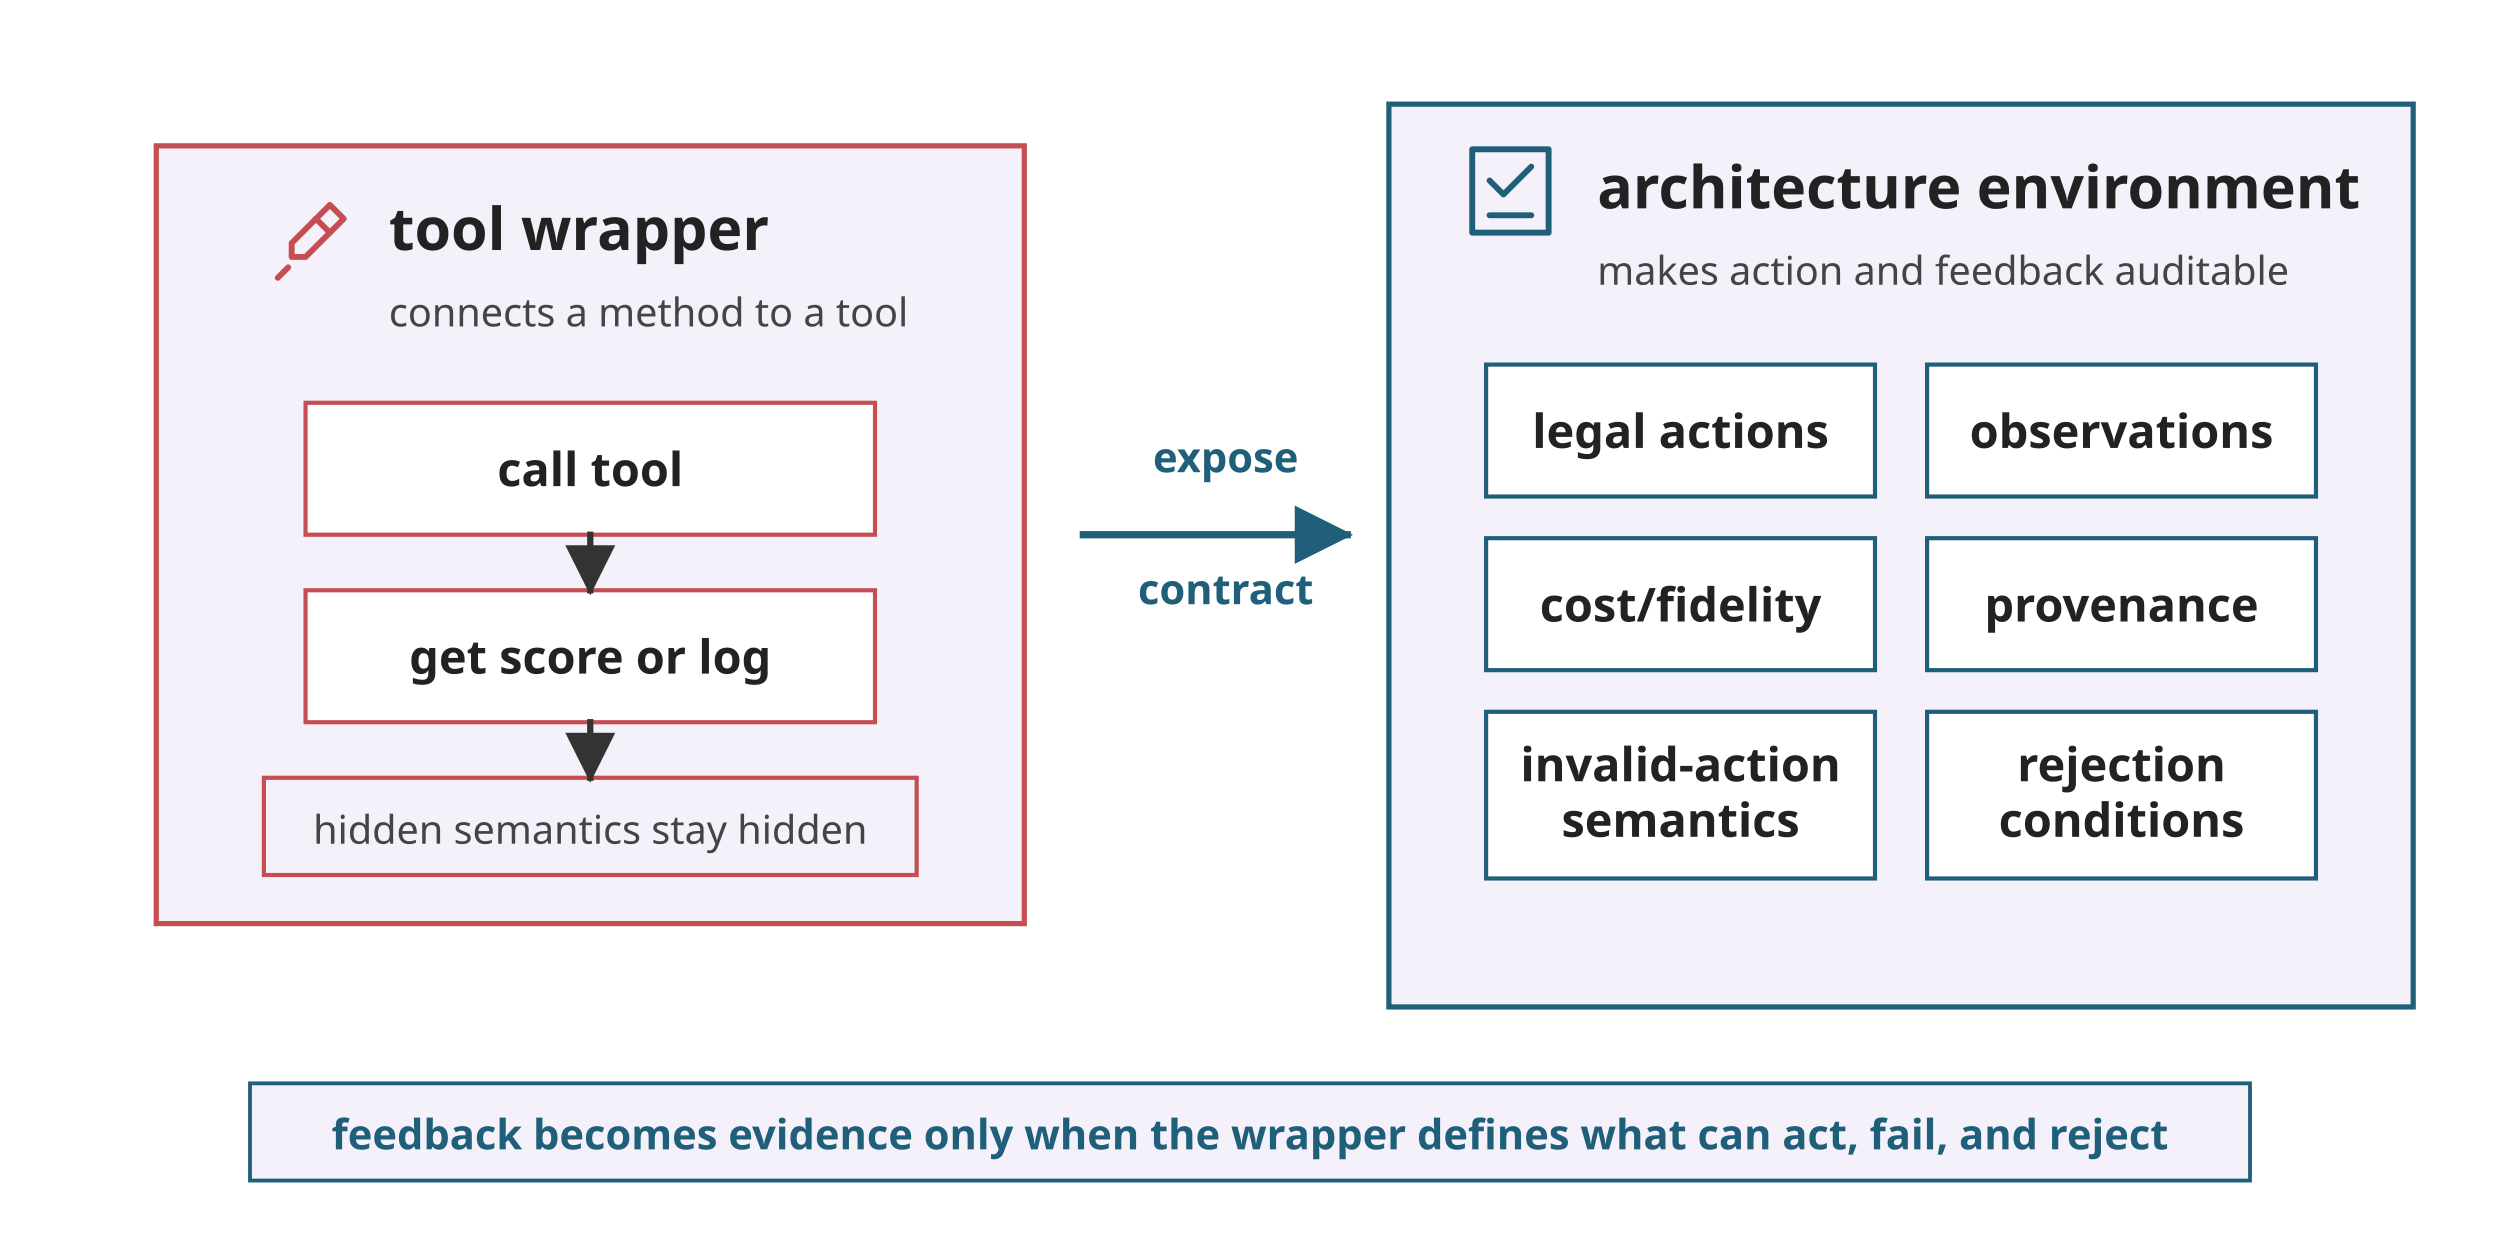
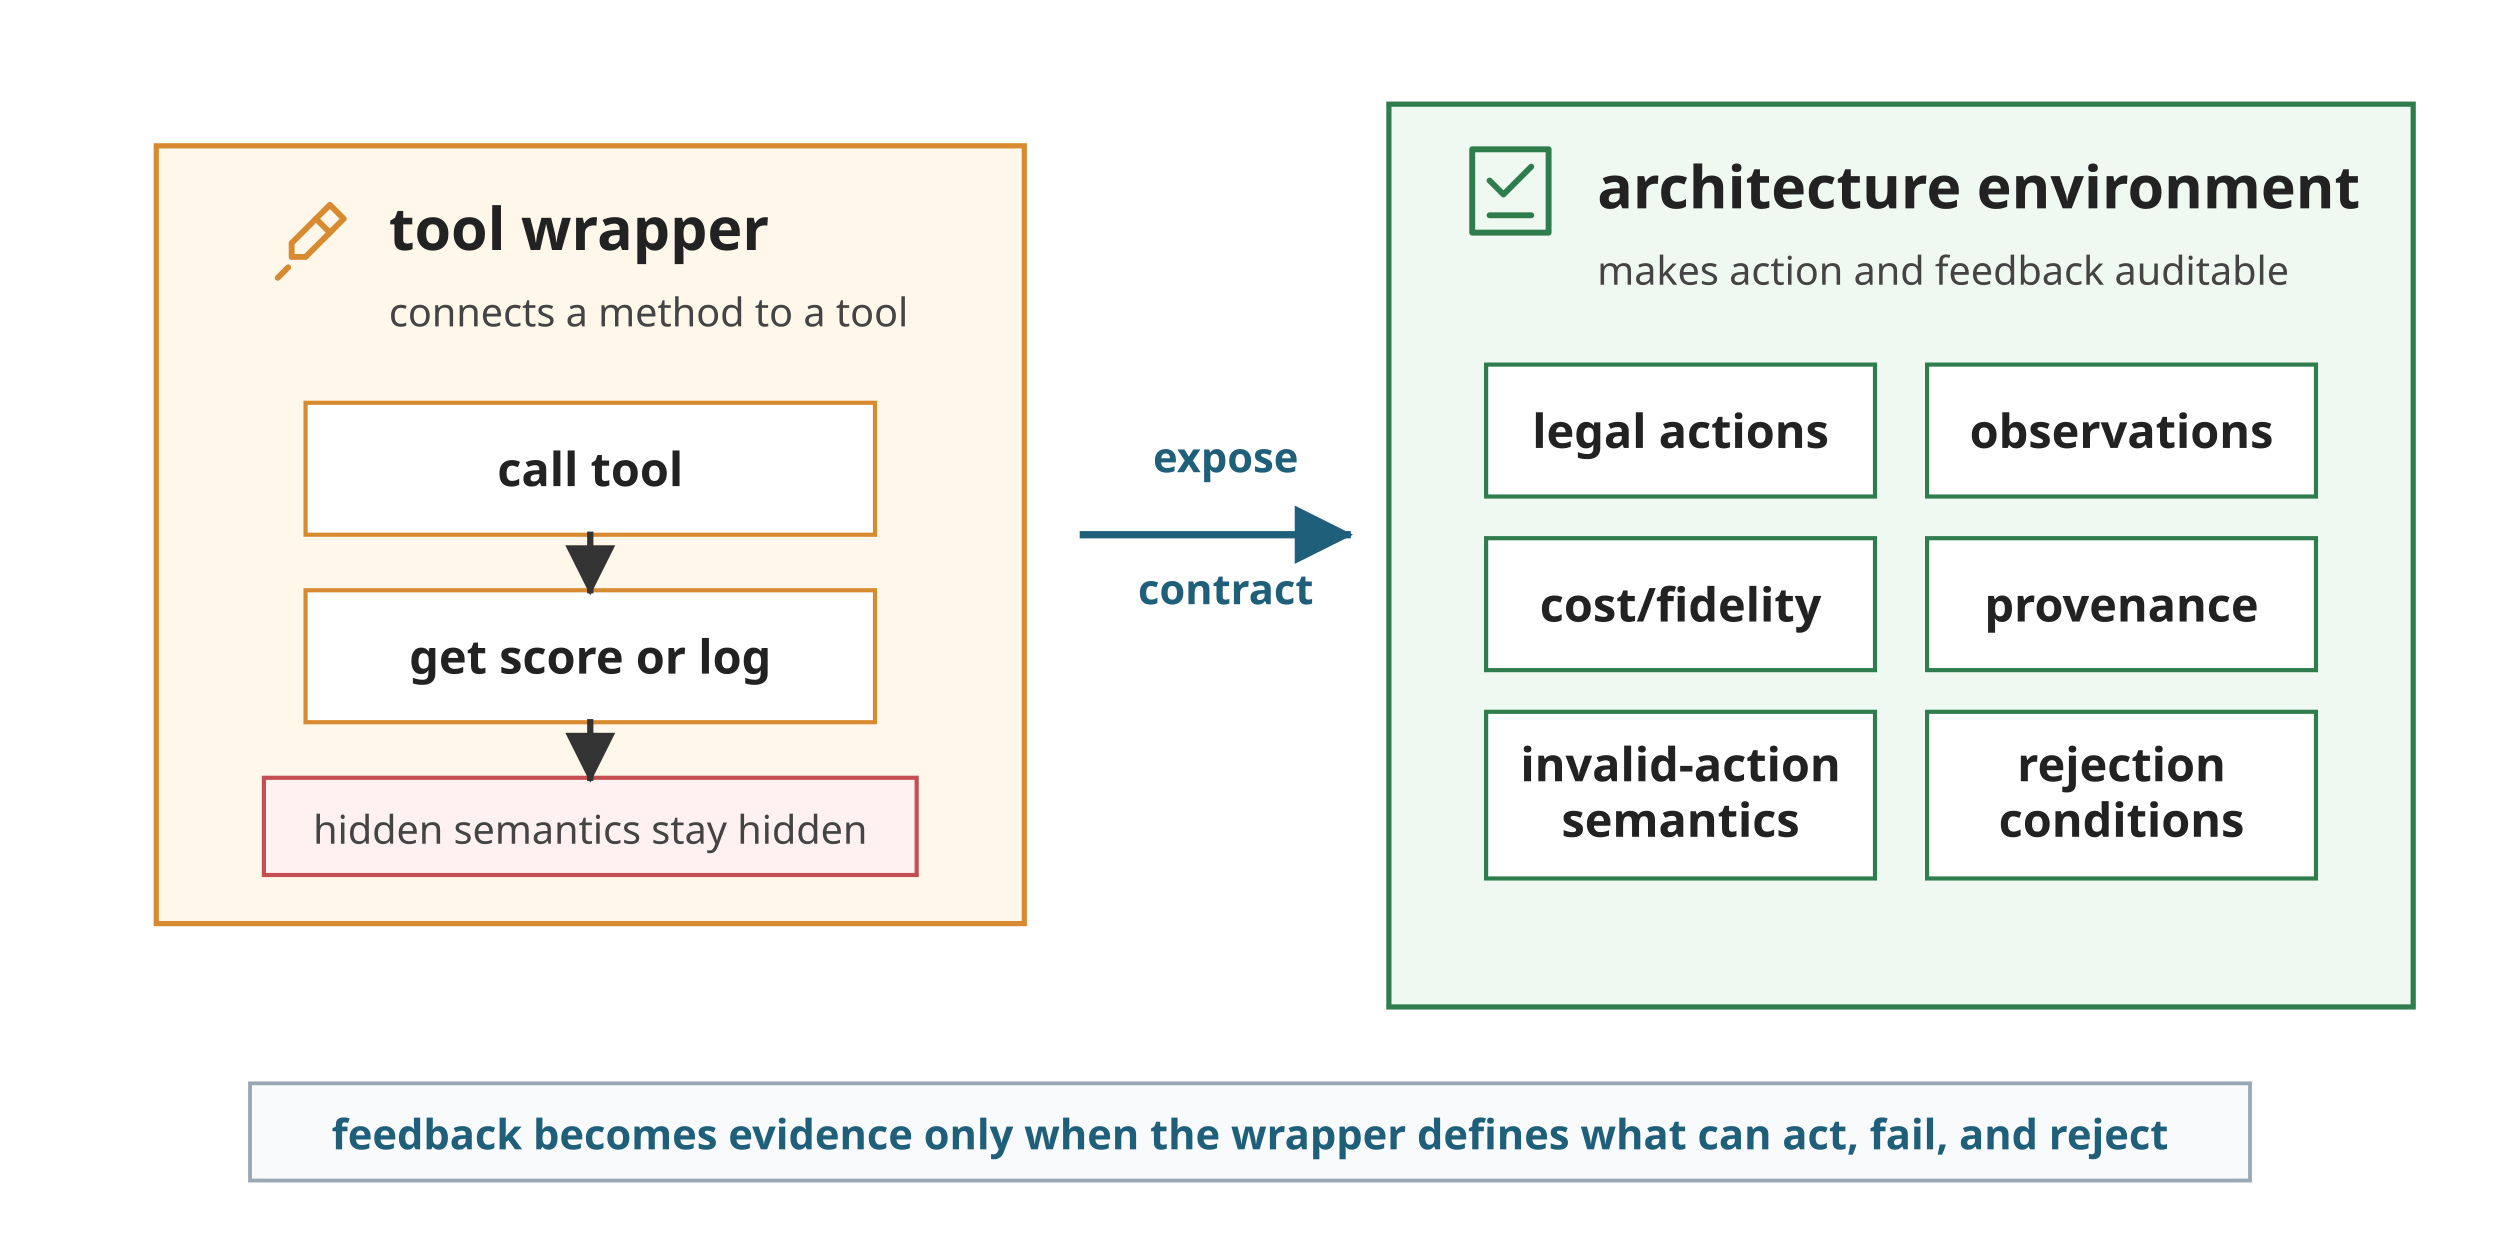
<svg xmlns="http://www.w3.org/2000/svg" viewBox="0 0 720 360" role="img">
  <defs>
    <marker id="arrow" viewBox="0 0 10 10" refX="9" refY="5" markerWidth="8" markerHeight="8" orient="auto">
      <path d="M 0 0 L 10 5 L 0 10 z" fill="#333333" />
    </marker>
    <marker id="arrow-blue" viewBox="0 0 10 10" refX="9" refY="5" markerWidth="8" markerHeight="8" orient="auto">
      <path d="M 0 0 L 10 5 L 0 10 z" fill="#1F5F7A" />
    </marker>
    <style>
      .font { font-family: sans-serif; }
      .title { font-size: 17px; font-weight: 700; fill: #222222; }
      .label { font-size: 13.5px; font-weight: 700; fill: #222222; }
      .small { font-size: 11.4px; fill: #444444; }
      .note { font-size: 12px; font-weight: 700; fill: #1F5F7A; }
-       .left-panel { fill: #F4F1FA; stroke: #C44E52; stroke-width: 1.5; }
-       .right-panel { fill: #F4F1FA; stroke: #1F5F7A; stroke-width: 1.5; }
-       .tool-box { fill: #FFFFFF; stroke: #C44E52; stroke-width: 1.2; }
-       .contract-box { fill: #FFFFFF; stroke: #1F5F7A; stroke-width: 1.2; }
-       .warn-box { fill: #F4F1FA; stroke: #C44E52; stroke-width: 1.2; }
-       .bar { fill: #F4F1FA; stroke: #1F5F7A; stroke-width: 1.1; }
+       .left-panel { fill: #FFF7EA; stroke: #D88A30; stroke-width: 1.5; }
+       .right-panel { fill: #EFF8F1; stroke: #2F7D4C; stroke-width: 1.5; }
+       .tool-box { fill: #FFFFFF; stroke: #D88A30; stroke-width: 1.2; }
+       .contract-box { fill: #FFFFFF; stroke: #2F7D4C; stroke-width: 1.2; }
+       .warn-box { fill: #FFF1F2; stroke: #C44E52; stroke-width: 1.2; }
+       .bar { fill: #F8FAFC; stroke: #9AA8B5; stroke-width: 1.1; }
      .arrow { stroke: #333333; stroke-width: 1.8; fill: none; stroke-linecap: square; }
      .blue-arrow { stroke: #1F5F7A; stroke-width: 2.1; fill: none; stroke-linecap: square; }
      .glyph { fill: none; stroke: currentColor; stroke-width: 1.7; stroke-linecap: round; stroke-linejoin: round; }
-       .glyph-tool { color: #C44E52; }
-       .glyph-env { color: #1F5F7A; }
+       .glyph-tool { color: #D88A30; }
+       .glyph-env { color: #2F7D4C; }
    </style>
  </defs>
  <rect width="720" height="360" fill="#FFFFFF" />
  <g class="font">
    <rect class="left-panel" x="45" y="42" width="250" height="224" />
    <g class="glyph glyph-tool" transform="translate(78 56)">
      <path d="M 17 3 L 21 7 L 10 18 L 6 18 L 6 14 Z" />
      <path d="M 5 21 L 2 24" />
      <path d="M 13 7 L 17 11" />
    </g>
    <text class="title" x="112" y="72">tool wrapper</text>
    <text class="small" x="112" y="94">connects a method to a tool</text>
    <rect class="tool-box" x="88" y="116" width="164" height="38" />
    <text class="label" x="170" y="140" text-anchor="middle">call tool</text>
    <rect class="tool-box" x="88" y="170" width="164" height="38" />
    <text class="label" x="170" y="194" text-anchor="middle">get score or log</text>
    <rect class="warn-box" x="76" y="224" width="188" height="28" />
    <text class="small" x="170" y="243" text-anchor="middle">hidden semantics stay hidden</text>
    <line class="arrow" x1="170" y1="154" x2="170" y2="170" marker-end="url(#arrow)" />
    <line class="arrow" x1="170" y1="208" x2="170" y2="224" marker-end="url(#arrow)" />
    <line class="blue-arrow" x1="312" y1="154" x2="388" y2="154" marker-end="url(#arrow-blue)" />
    <text class="note" x="353" y="136" text-anchor="middle">expose</text>
    <text class="note" x="353" y="174" text-anchor="middle">contract</text>
    <rect class="right-panel" x="400" y="30" width="295" height="260" />
    <g class="glyph glyph-env" transform="translate(424 43)">
      <rect x="0" y="0" width="22" height="24" />
      <path d="M 5 9 L 9 13 L 17 5" />
      <path d="M 5 19 L 17 19" />
    </g>
    <text class="title" x="460" y="60">architecture environment</text>
    <text class="small" x="460" y="82">makes action and feedback auditable</text>
    <rect class="contract-box" x="428" y="105" width="112" height="38" />
    <text class="label" x="484" y="129" text-anchor="middle">legal actions</text>
    <rect class="contract-box" x="555" y="105" width="112" height="38" />
    <text class="label" x="611" y="129" text-anchor="middle">observations</text>
    <rect class="contract-box" x="428" y="155" width="112" height="38" />
    <text class="label" x="484" y="179" text-anchor="middle">cost/fidelity</text>
    <rect class="contract-box" x="555" y="155" width="112" height="38" />
    <text class="label" x="611" y="179" text-anchor="middle">provenance</text>
    <rect class="contract-box" x="428" y="205" width="112" height="48" />
    <text class="label" x="484" y="225" text-anchor="middle">invalid-action</text>
    <text class="label" x="484" y="241" text-anchor="middle">semantics</text>
    <rect class="contract-box" x="555" y="205" width="112" height="48" />
    <text class="label" x="611" y="225" text-anchor="middle">rejection</text>
    <text class="label" x="611" y="241" text-anchor="middle">conditions</text>
    <rect class="bar" x="72" y="312" width="576" height="28" />
    <text class="note" x="360" y="331" text-anchor="middle">feedback becomes evidence only when the wrapper defines what can act, fail, and reject</text>
  </g>
</svg>
